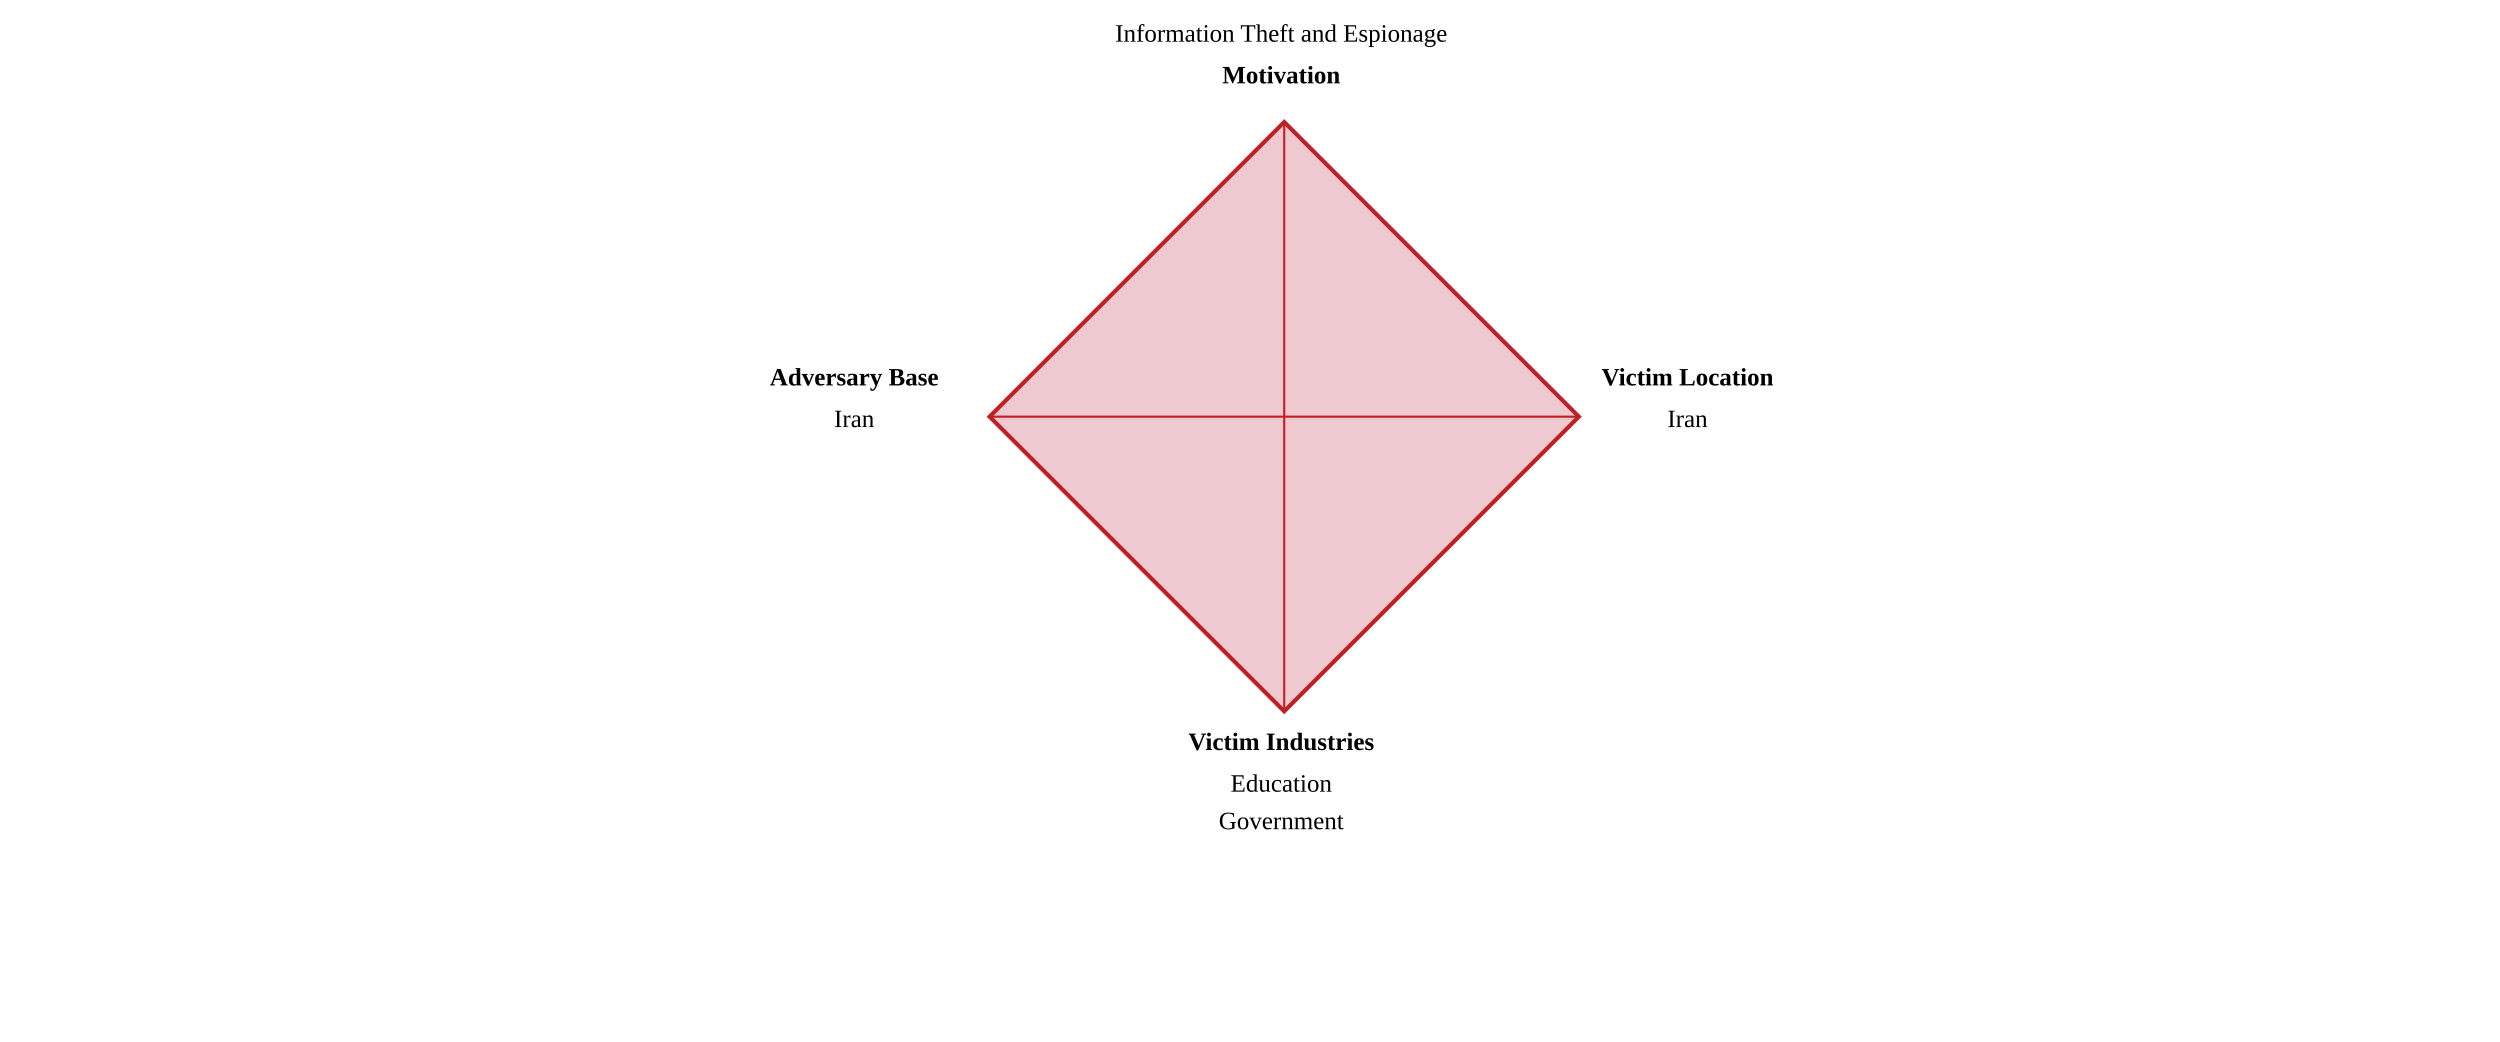
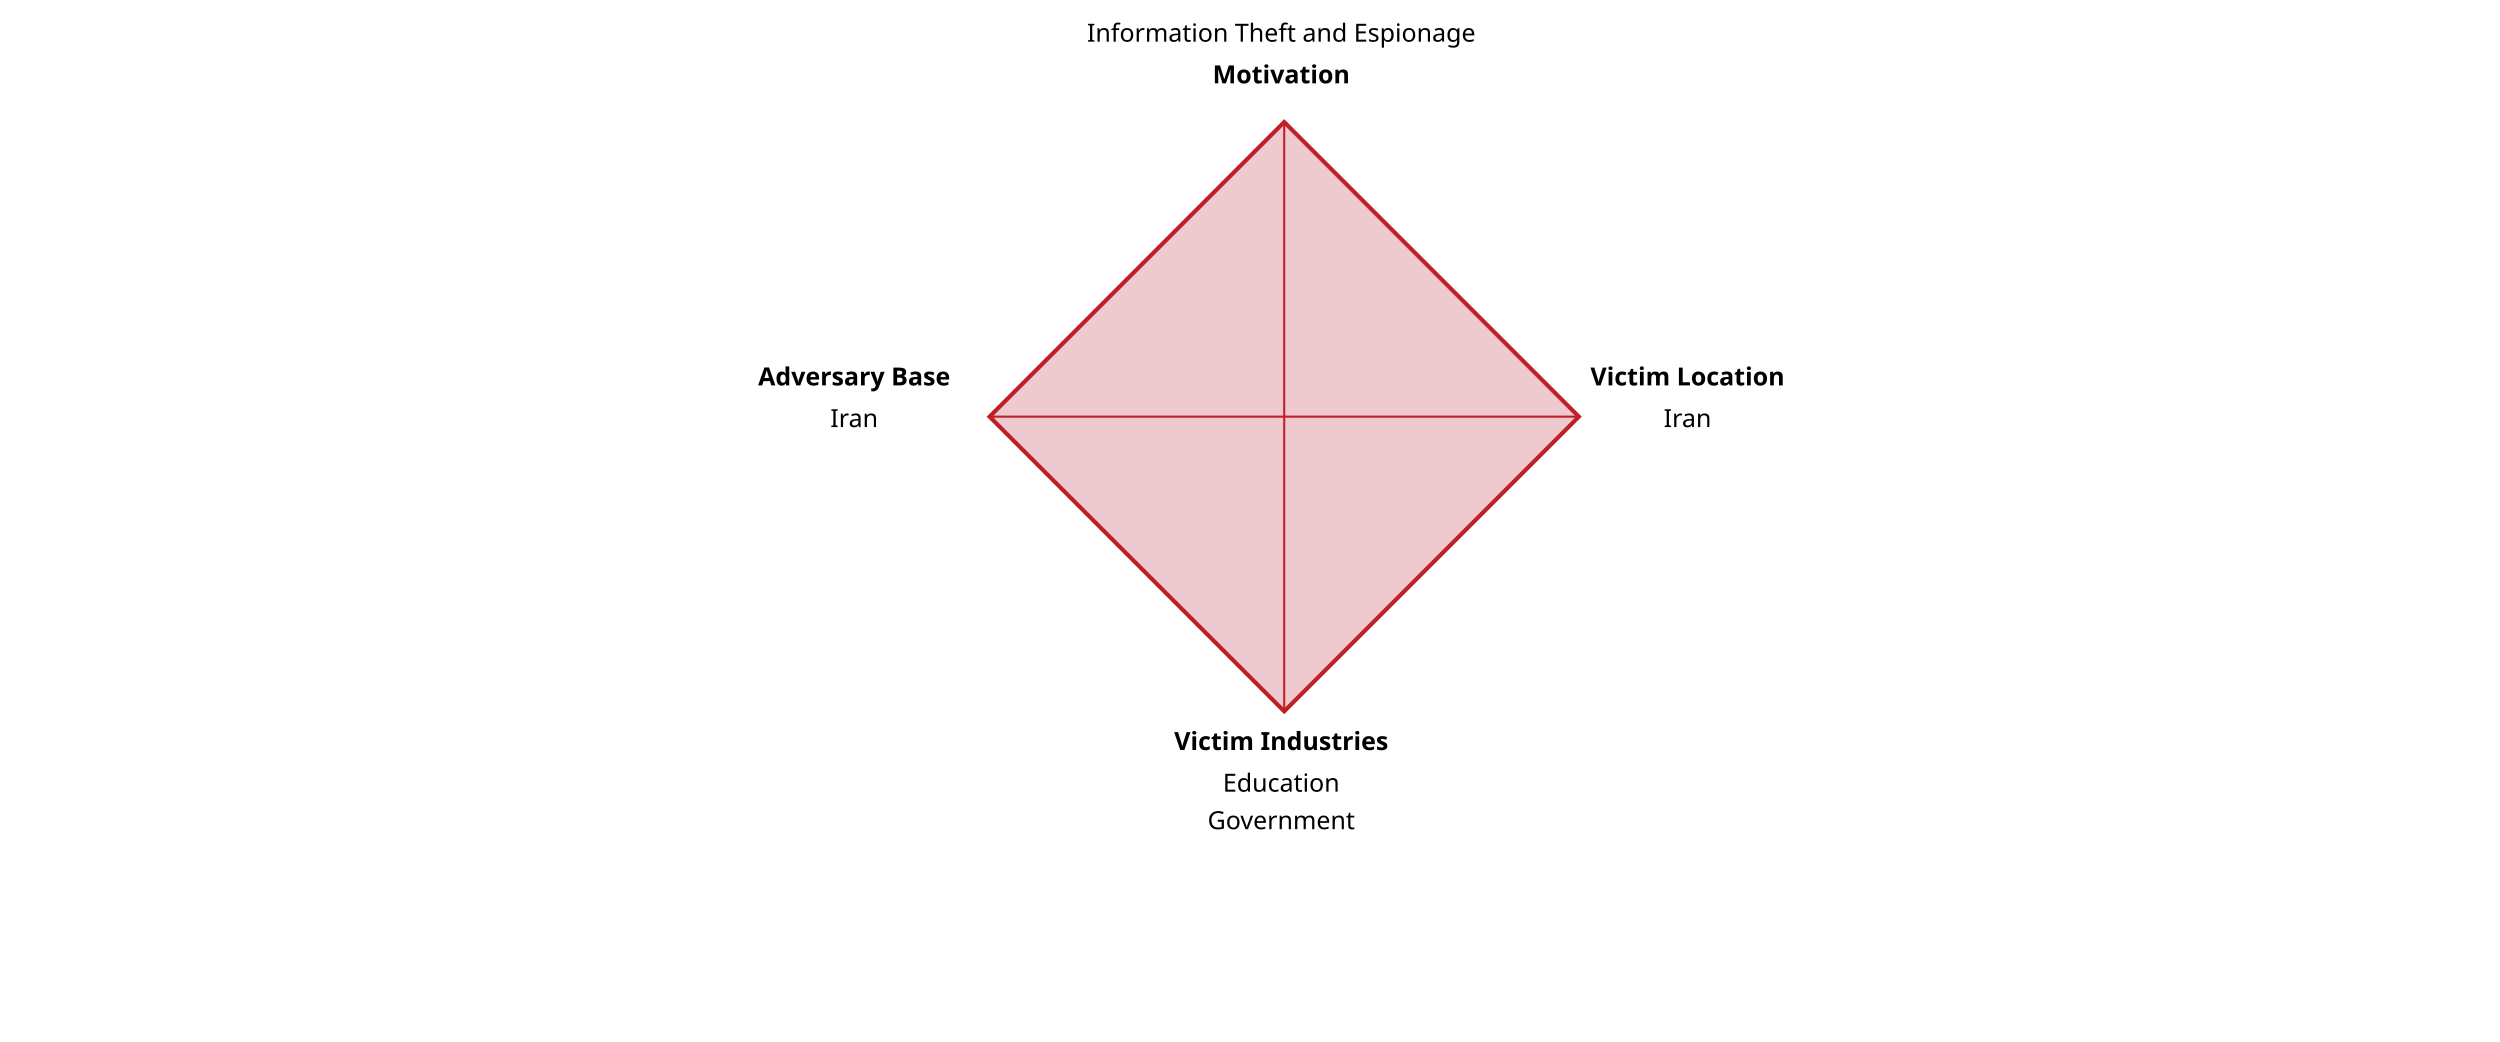
<svg xmlns="http://www.w3.org/2000/svg" viewBox="0 0 1200 500" version="1.1">
  <g transform="translate(475 200) rotate(-45)">
    <rect x="0" y="0" width="200" height="200" fill="#efc9d0" stroke="#bf2026ff" stroke-width="2" />
    <line x1="0" y1="0" x2="200" y2="200" stroke="#bf2026ff" />
    <line x1="0" y1="200" x2="200" y2="0" stroke="#bf2026ff" />
  </g>
  <g id="diamond_labels" transform="translate(475 200)">
-     <text x="140" y="-160" id="svg_motivation" style="font-weight:bold" text-anchor="middle">Motivation</text>
-     <text x="140" y="-180" id="svg_motivation_detail" text-anchor="middle">Information Theft and Espionage</text>
-     <text x="140" y="160" id="svg_industry" style="font-weight:bold" text-anchor="middle">Victim Industries</text>
-     <text x="140" y="180" id="svg_industry_detail" text-anchor="middle">Education</text>
-     <text x="140" y="198" id="svg_industry_detail" text-anchor="middle">Government</text>
-     <text x="-65" y="-15" id="svg_base" style="font-weight:bold" text-anchor="middle">Adversary Base</text>
-     <text x="-65" y="5" id="svg_base_detail" text-anchor="middle">Iran</text>
-     <text x="335" y="-15" id="svg_victim_country" style="font-weight:bold" text-anchor="middle">Victim Location</text>
-     <text x="335" y="5" id="svg_victim_country_detail" text-anchor="middle">Iran</text>
+     <text x="140" y="-160" id="svg_motivation" style="font-weight:bold" font-family="sans-serif" text-anchor="middle">Motivation</text>
+     <text x="140" y="-180" id="svg_motivation_detail" font-family="sans-serif" text-anchor="middle">Information Theft and Espionage</text>
+     <text x="140" y="160" id="svg_industry" style="font-weight:bold" font-family="sans-serif" text-anchor="middle">Victim Industries</text>
+     <text x="140" y="180" id="svg_industry_detail" font-family="sans-serif" text-anchor="middle">Education</text>
+     <text x="140" y="198" id="svg_industry_detail" font-family="sans-serif" text-anchor="middle">Government</text>
+     <text x="-65" y="-15" id="svg_base" style="font-weight:bold" font-family="sans-serif" text-anchor="middle">Adversary Base</text>
+     <text x="-65" y="5" id="svg_base_detail" font-family="sans-serif" text-anchor="middle">Iran</text>
+     <text x="335" y="-15" id="svg_victim_country" style="font-weight:bold" font-family="sans-serif" text-anchor="middle">Victim Location</text>
+     <text x="335" y="5" id="svg_victim_country_detail" font-family="sans-serif" text-anchor="middle">Iran</text>
  </g>
</svg>
